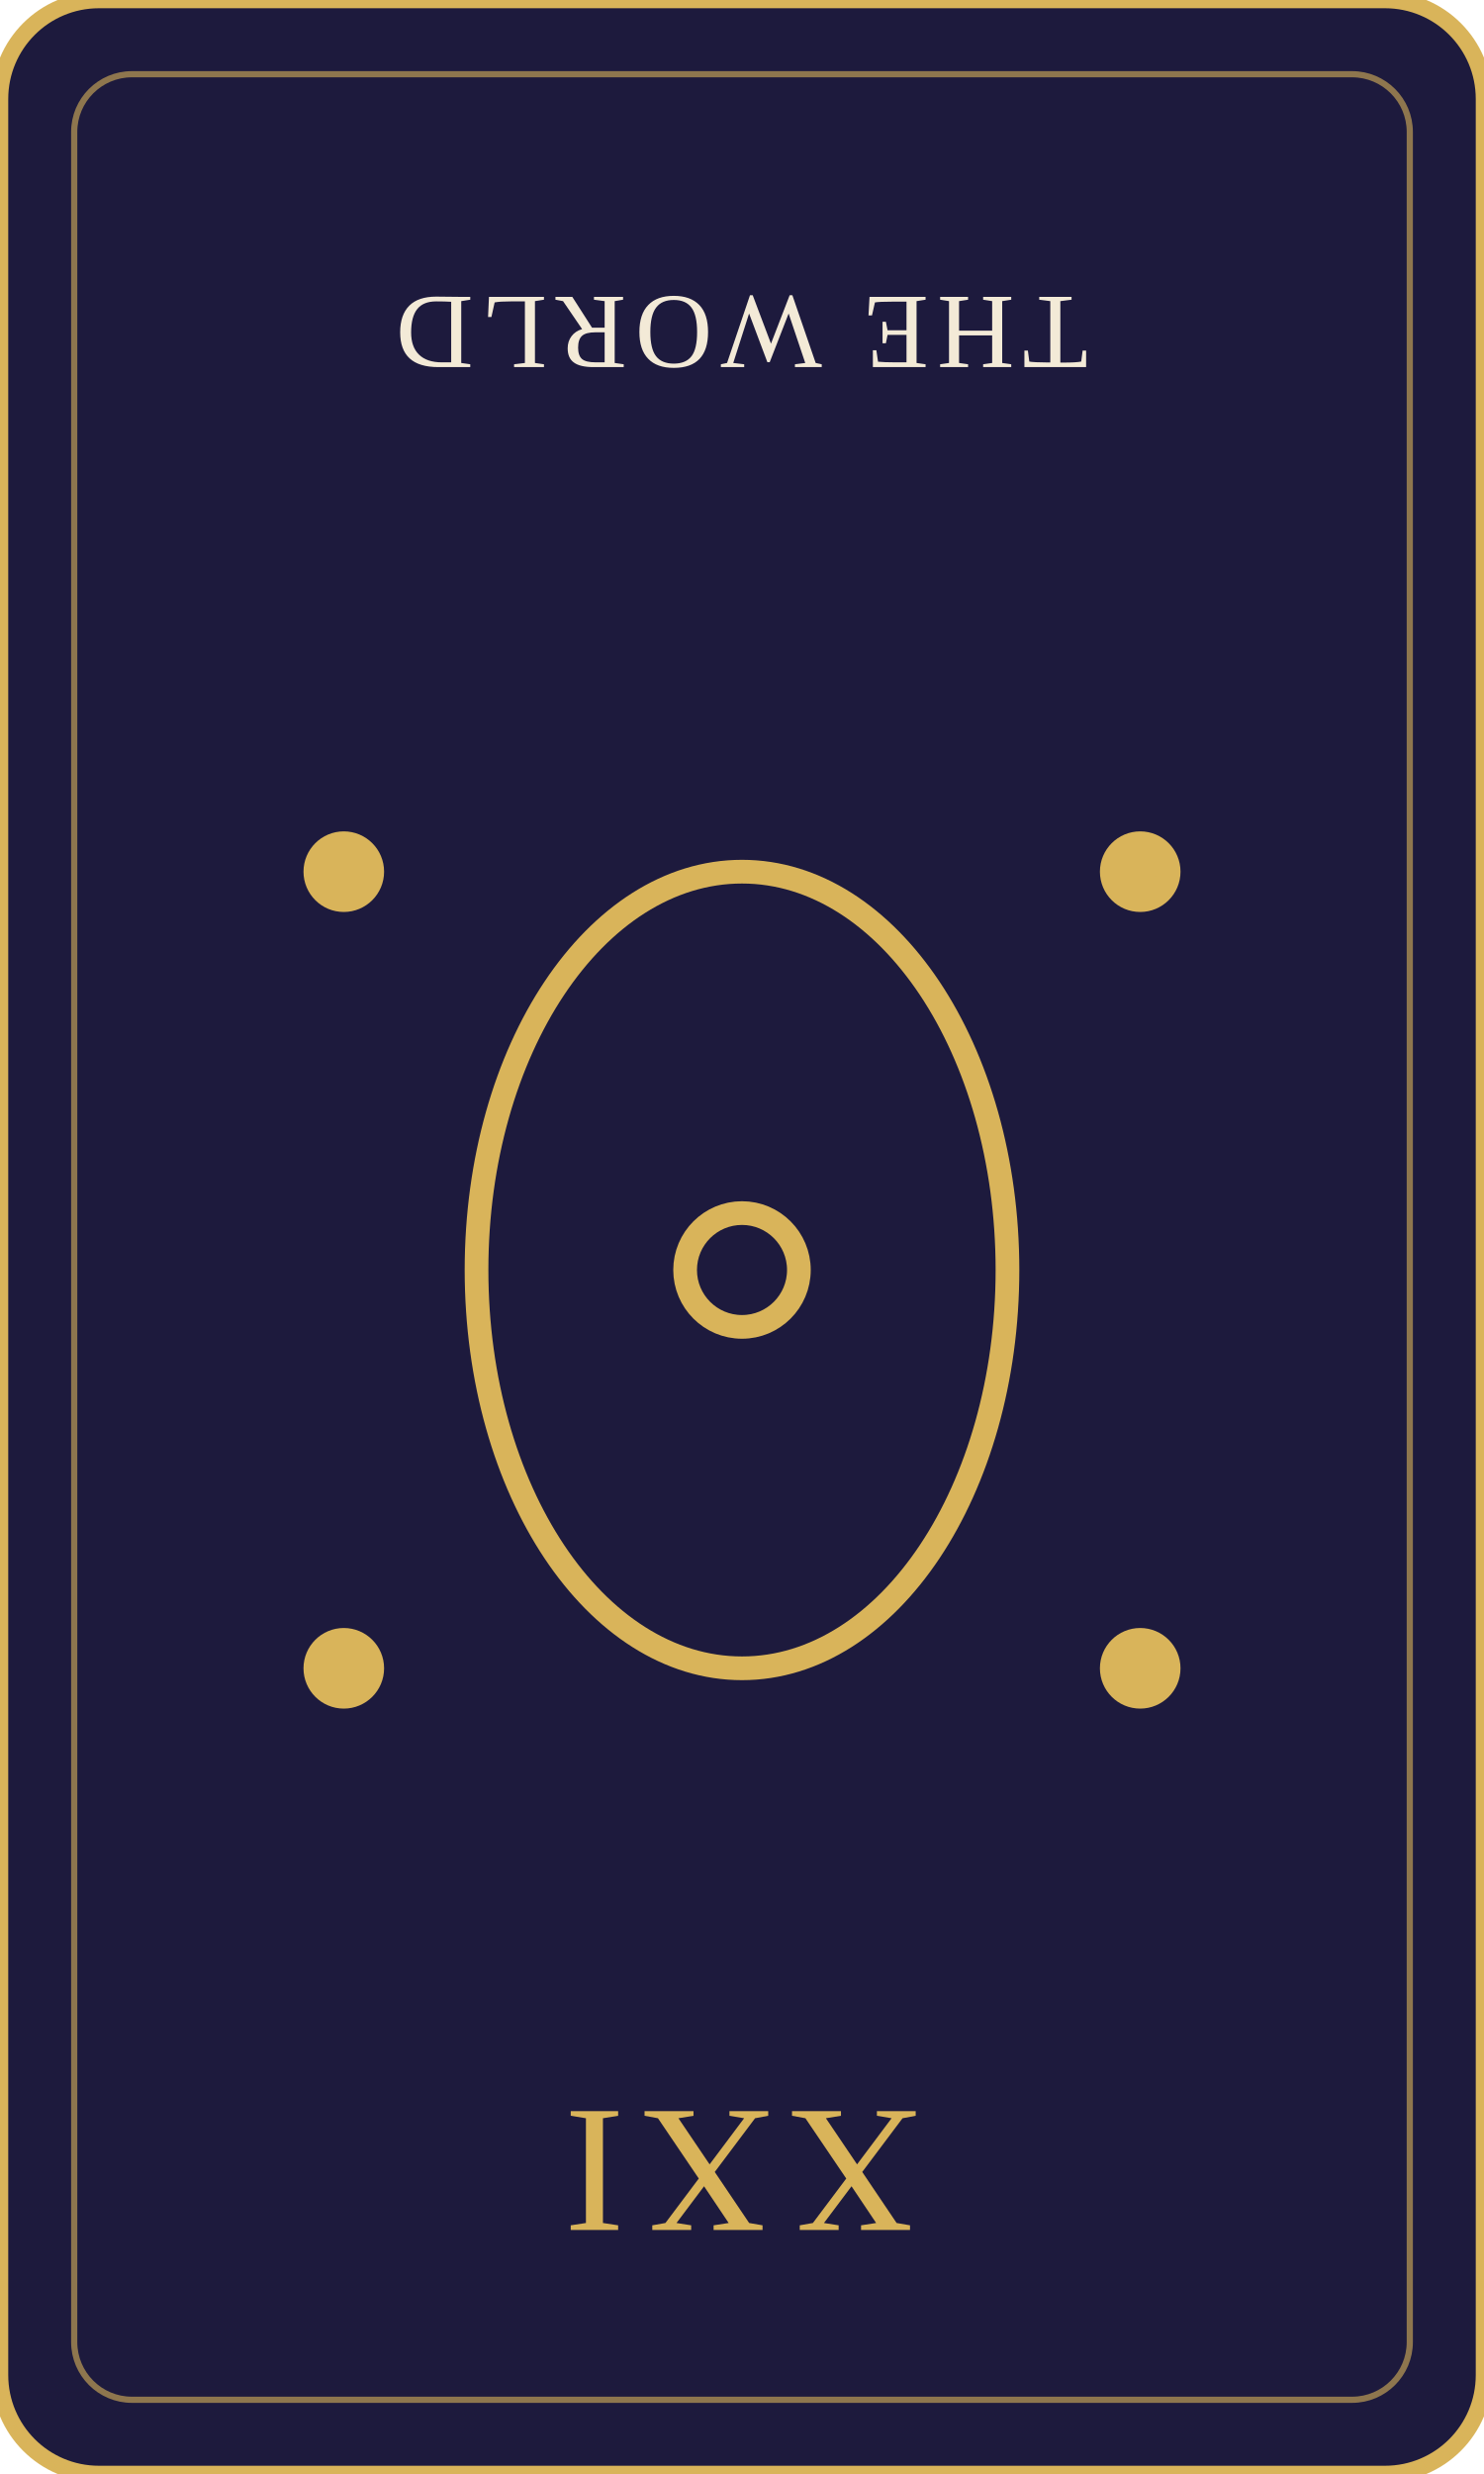
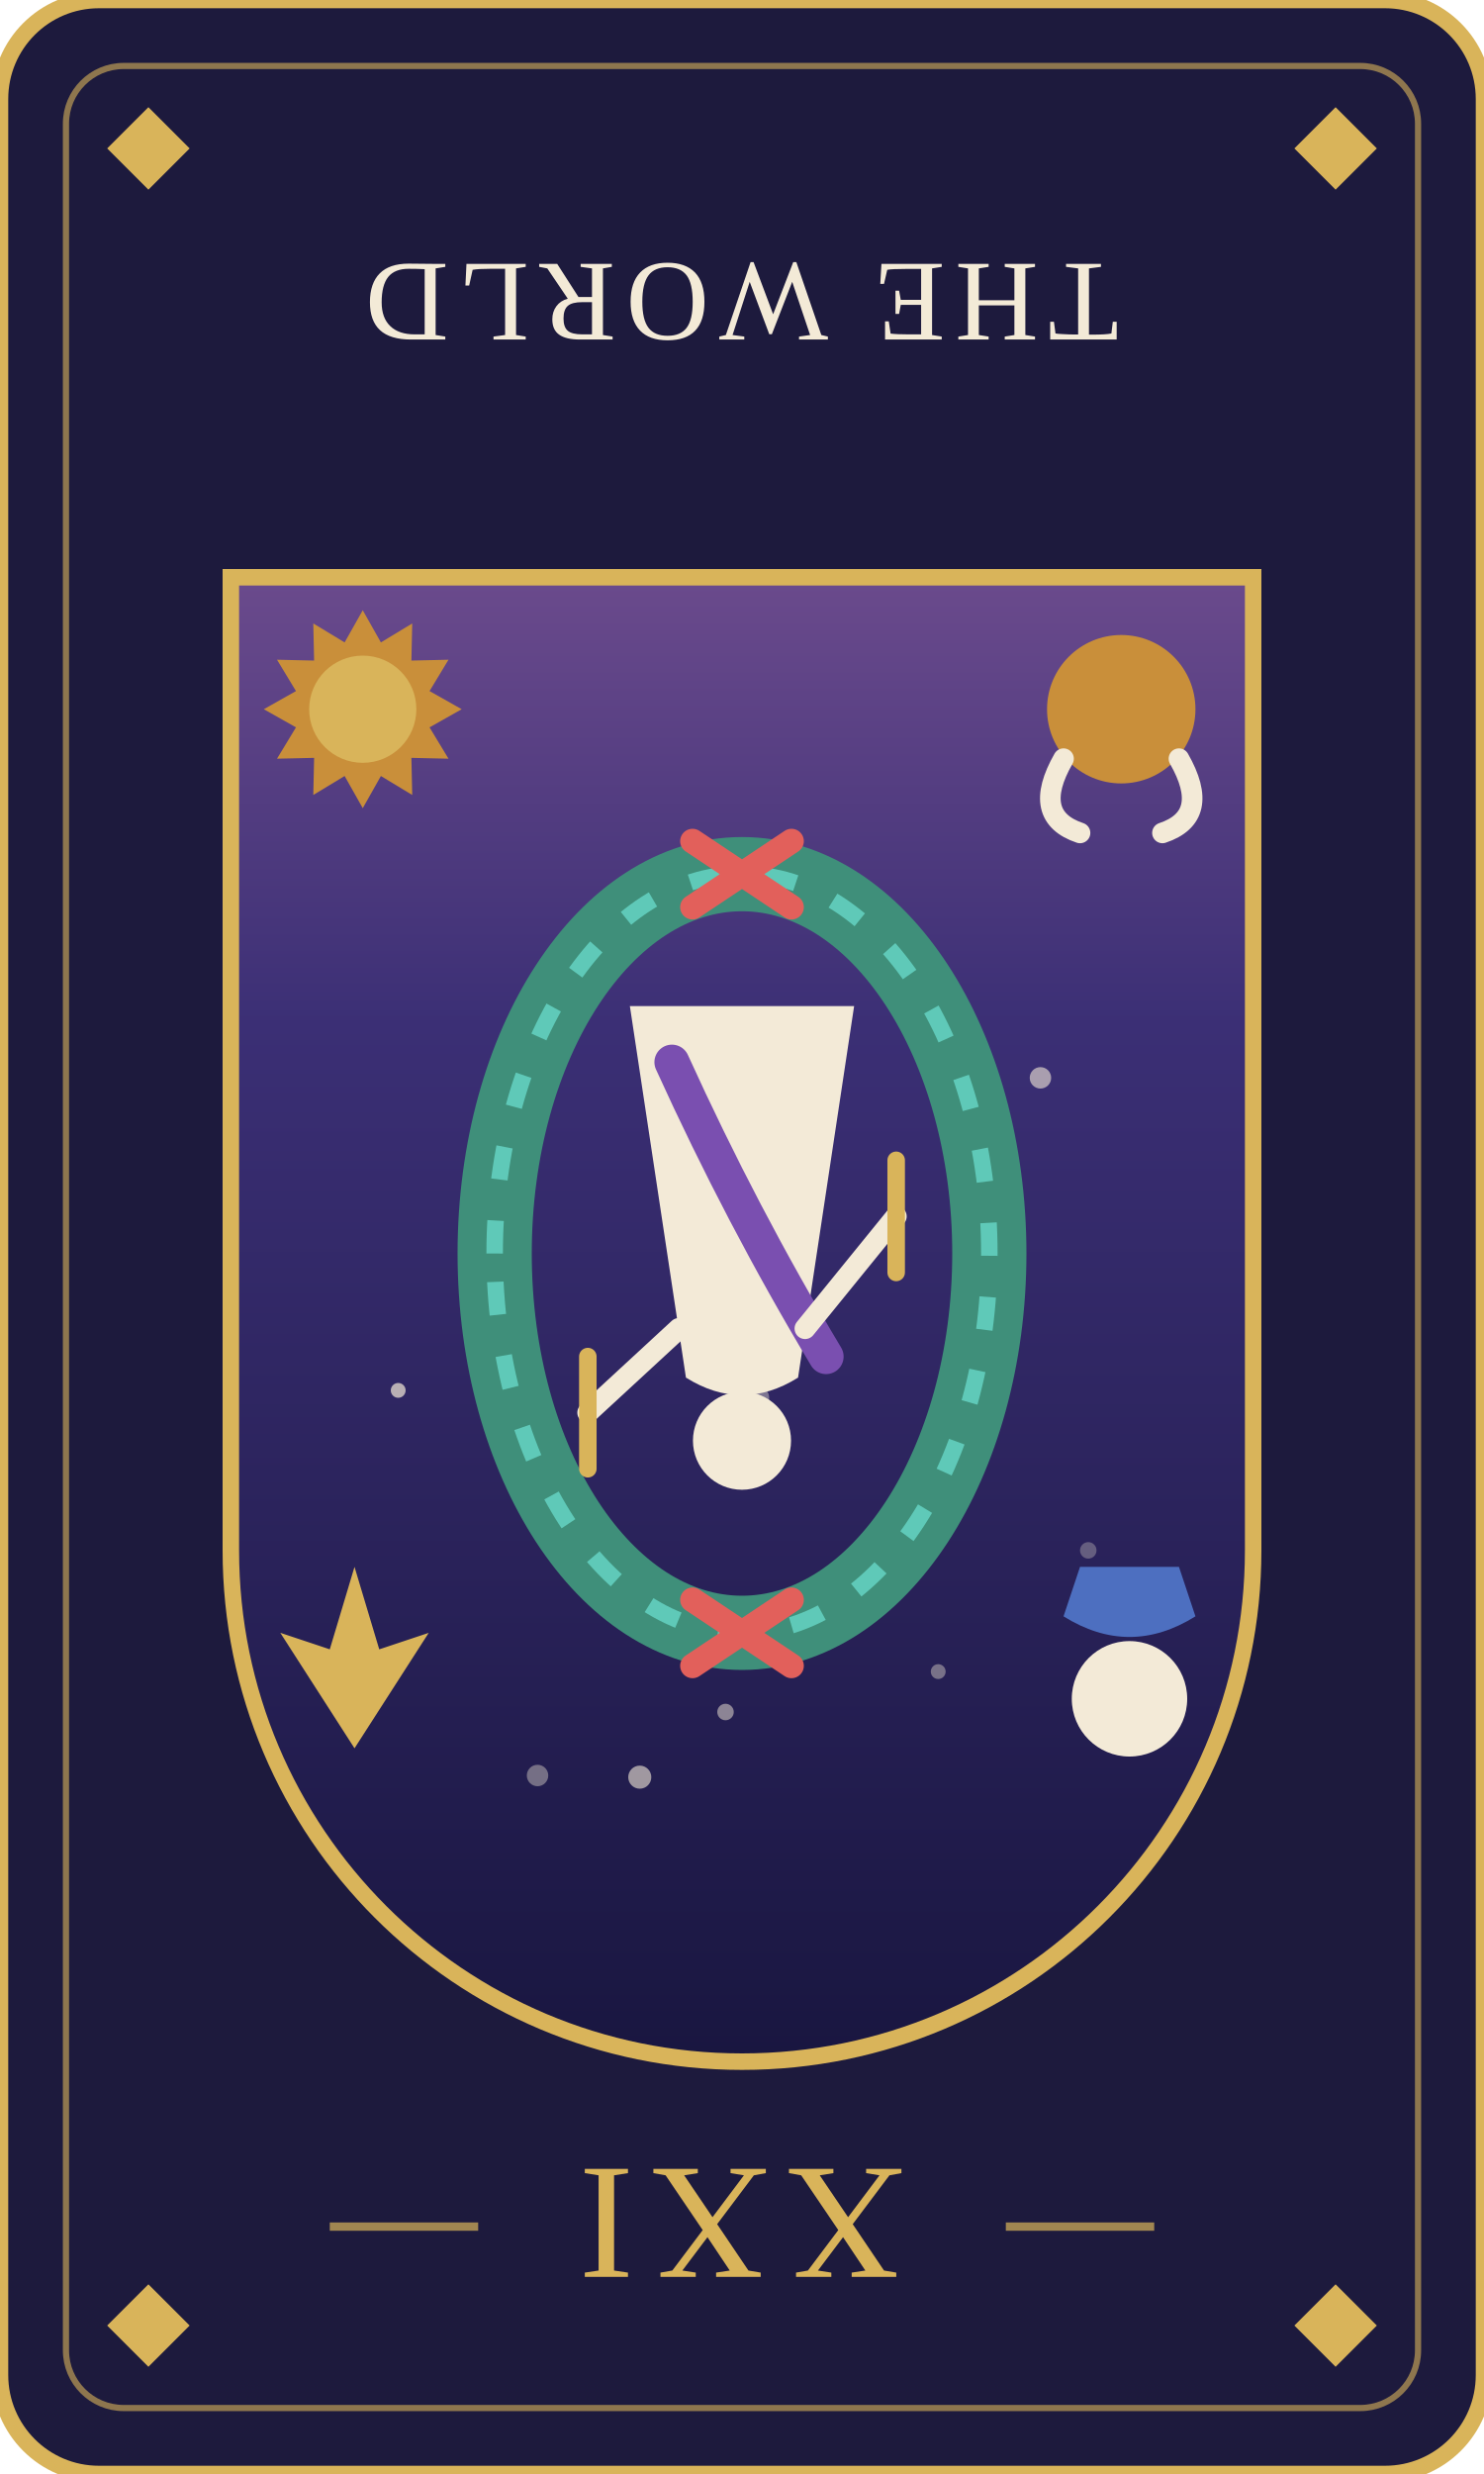
<svg xmlns="http://www.w3.org/2000/svg" width="180" height="300" viewBox="0 0 180 300">
  <g transform="rotate(180 90 150)">
+     <defs>
+       <linearGradient id="ds-sky" x1="0" y1="0" x2="0" y2="1">
+         <stop offset="0" stop-color="#191640" />
+         <stop offset="0.7" stop-color="#3b2f75" />
+         <stop offset="1" stop-color="#6a4a8c" />
+       </linearGradient>
+       <clipPath id="ds-arch">
+         <path d="M-62 78V-40A62 62 0 0 1 62 -40V78Z" />
+       </clipPath>
+     </defs>
    <rect width="180" height="300" rx="12" fill="#1d1a3d" stroke="#d9b45a" stroke-width="2" />
-     <rect x="9" y="9" width="162" height="282" rx="7" fill="none" stroke="#d9b45a" stroke-width="0.75" opacity="0.6" />
-     <text x="90" y="44" font-family="Georgia, 'Times New Roman', serif" font-size="22" font-weight="normal" fill="#d9b45a" text-anchor="middle" letter-spacing="2" opacity="1">XXI</text>
-     <g transform="translate(90 146) scale(1.15)" fill="none" stroke="#d9b45a" color="#d9b45a" stroke-width="2.5" stroke-linejoin="round" stroke-linecap="round">
-       <ellipse rx="28" ry="42" />
-       <circle r="6" />
-       <circle cx="-42" cy="-42" r="3" fill="currentColor" />
-       <circle cx="42" cy="-42" r="3" fill="currentColor" />
-       <circle cx="-42" cy="42" r="3" fill="currentColor" />
-       <circle cx="42" cy="42" r="3" fill="currentColor" />
+     <rect x="8" y="8" width="164" height="284" rx="7" fill="none" stroke="#d9b45a" stroke-width="0.75" opacity="0.6" />
+     <path d="M18 13L23 18L18 23L13 18Z" fill="#d9b45a" />
+     <path d="M162 13L167 18L162 23L157 18Z" fill="#d9b45a" />
+     <path d="M18 277L23 282L18 287L13 282Z" fill="#d9b45a" />
+     <path d="M162 277L167 282L162 287L157 282Z" fill="#d9b45a" />
+     <path d="M40 30H58M122 30H140" stroke="#d9b45a" stroke-width="1" opacity="0.7" />
+     <text x="90" y="37" font-family="Georgia, 'Times New Roman', serif" font-size="20" font-weight="normal" fill="#d9b45a" text-anchor="middle" letter-spacing="2" opacity="1">XXI</text>
+     <g transform="translate(90 152)">
+       <path d="M-62 78V-40A62 62 0 0 1 62 -40V78Z" fill="url(#ds-sky)" />
+       <g clip-path="url(#ds-arch)">
+         <circle cx="41.7" cy="-20.6" r="0.9" fill="#f3ead7" opacity="0.7" />
+         <circle cx="-1.9" cy="-21.5" r="1.4" fill="#f3ead7" opacity="0.4" />
+         <circle cx="-42" cy="-40" r="1" fill="#f3ead7" opacity="0.3" />
+         <circle cx="12.4" cy="-67.5" r="1.4" fill="#f3ead7" opacity="0.6" />
+         <circle cx="53.4" cy="-82.9" r="1.3" fill="#f3ead7" opacity="0.5" />
+         <circle cx="6.1" cy="-7.4" r="1.1" fill="#f3ead7" opacity="0.6" />
+         <circle cx="39.2" cy="-96.8" r="0.9" fill="#f3ead7" opacity="0.7" />
+         <circle cx="27.4" cy="-28.8" r="1" fill="#f3ead7" opacity="0.7" />
+         <circle cx="-30" cy="8.1" r="1" fill="#f3ead7" opacity="0.6" />
+         <circle cx="2" cy="-59.6" r="1" fill="#f3ead7" opacity="0.5" />
+         <circle cx="-36.2" cy="17.3" r="1.3" fill="#f3ead7" opacity="0.6" />
+         <circle cx="-23.8" cy="-54.7" r="0.9" fill="#f3ead7" opacity="0.4" />
+         <circle cx="24.8" cy="-67.3" r="1.3" fill="#f3ead7" opacity="0.4" />
+         <circle cx="-4.9" cy="-5.2" r="0.7" fill="#f3ead7" opacity="0.4" />
+         <ellipse cx="0" cy="-4" rx="30" ry="46" fill="none" stroke="#3f8f7a" stroke-width="9" />
+         <ellipse cx="0" cy="-4" rx="30" ry="46" fill="none" stroke="#5fc9b8" stroke-width="2" stroke-dasharray="4 5" />
+         <path d="M-6 -54L6 -46M6 -54L-6 -46M-6 38L6 46M6 38L-6 46" fill="none" stroke="#e2605b" stroke-width="3" stroke-linecap="round" stroke-linejoin="round" />
+         <g transform="translate(0 26) scale(0.85)">
+           <path d="M-8 -53Q0 -58 8 -53L16 0H-16Z" fill="#f3ead7" />
+           <circle cx="0" cy="-62" r="7" fill="#f3ead7" />
+           <path d="M-12 -50Q0 -30 10 -8" fill="none" stroke="#7a4fb0" stroke-width="5" stroke-linecap="round" stroke-linejoin="round" />
+           <path d="M-9 -46L-22 -30M9 -46L22 -58" fill="none" stroke="#f3ead7" stroke-width="3" stroke-linecap="round" stroke-linejoin="round" />
+           <path d="M-22 -38V-22M22 -66V-50" fill="none" stroke="#d9b45a" stroke-width="2.5" stroke-linecap="round" stroke-linejoin="round" />
+         </g>
+         <circle cx="-47" cy="-58" r="7" fill="#f3ead7" />
+         <path d="M-55 -48Q-47 -53 -39 -48L-41 -42H-53Z" fill="#4d6fc0" />
+         <path d="M38 -50L47 -64L56 -50L50 -52L47 -42L44 -52Z" fill="#d9b45a" />
+         <circle cx="-46" cy="62" r="9" fill="#c98f3a" />
+         <path d="M-53 56Q-57 49 -51 47M-39 56Q-35 49 -41 47" fill="none" stroke="#f3ead7" stroke-width="2.5" stroke-linecap="round" stroke-linejoin="round" />
+         <polygon points="46,50 48.2,53.9 52,51.6 51.9,56.1 56.4,56 54.1,59.8 58,62 54.1,64.2 56.4,68 51.9,67.9 52,72.4 48.2,70.1 46,74 43.8,70.1 40,72.4 40.1,67.9 35.6,68 37.9,64.2 34,62 37.9,59.8 35.6,56 40.1,56.1 40,51.6 43.8,53.9" fill="#c98f3a" />
+         <circle cx="46" cy="62" r="6.5" fill="#d9b45a" />
+       </g>
+       <path d="M-62 78V-40A62 62 0 0 1 62 -40V78Z" fill="none" stroke="#d9b45a" stroke-width="2" />
    </g>
-     <text x="90" y="264" font-family="Georgia, 'Times New Roman', serif" font-size="13" font-weight="normal" fill="#f3ead7" text-anchor="middle" letter-spacing="1" opacity="1">THE WORLD</text>
+     <text x="90" y="268" font-family="Georgia, 'Times New Roman', serif" font-size="14" font-weight="normal" fill="#f3ead7" text-anchor="middle" letter-spacing="1.2" opacity="1">THE WORLD</text>
  </g>
</svg>
